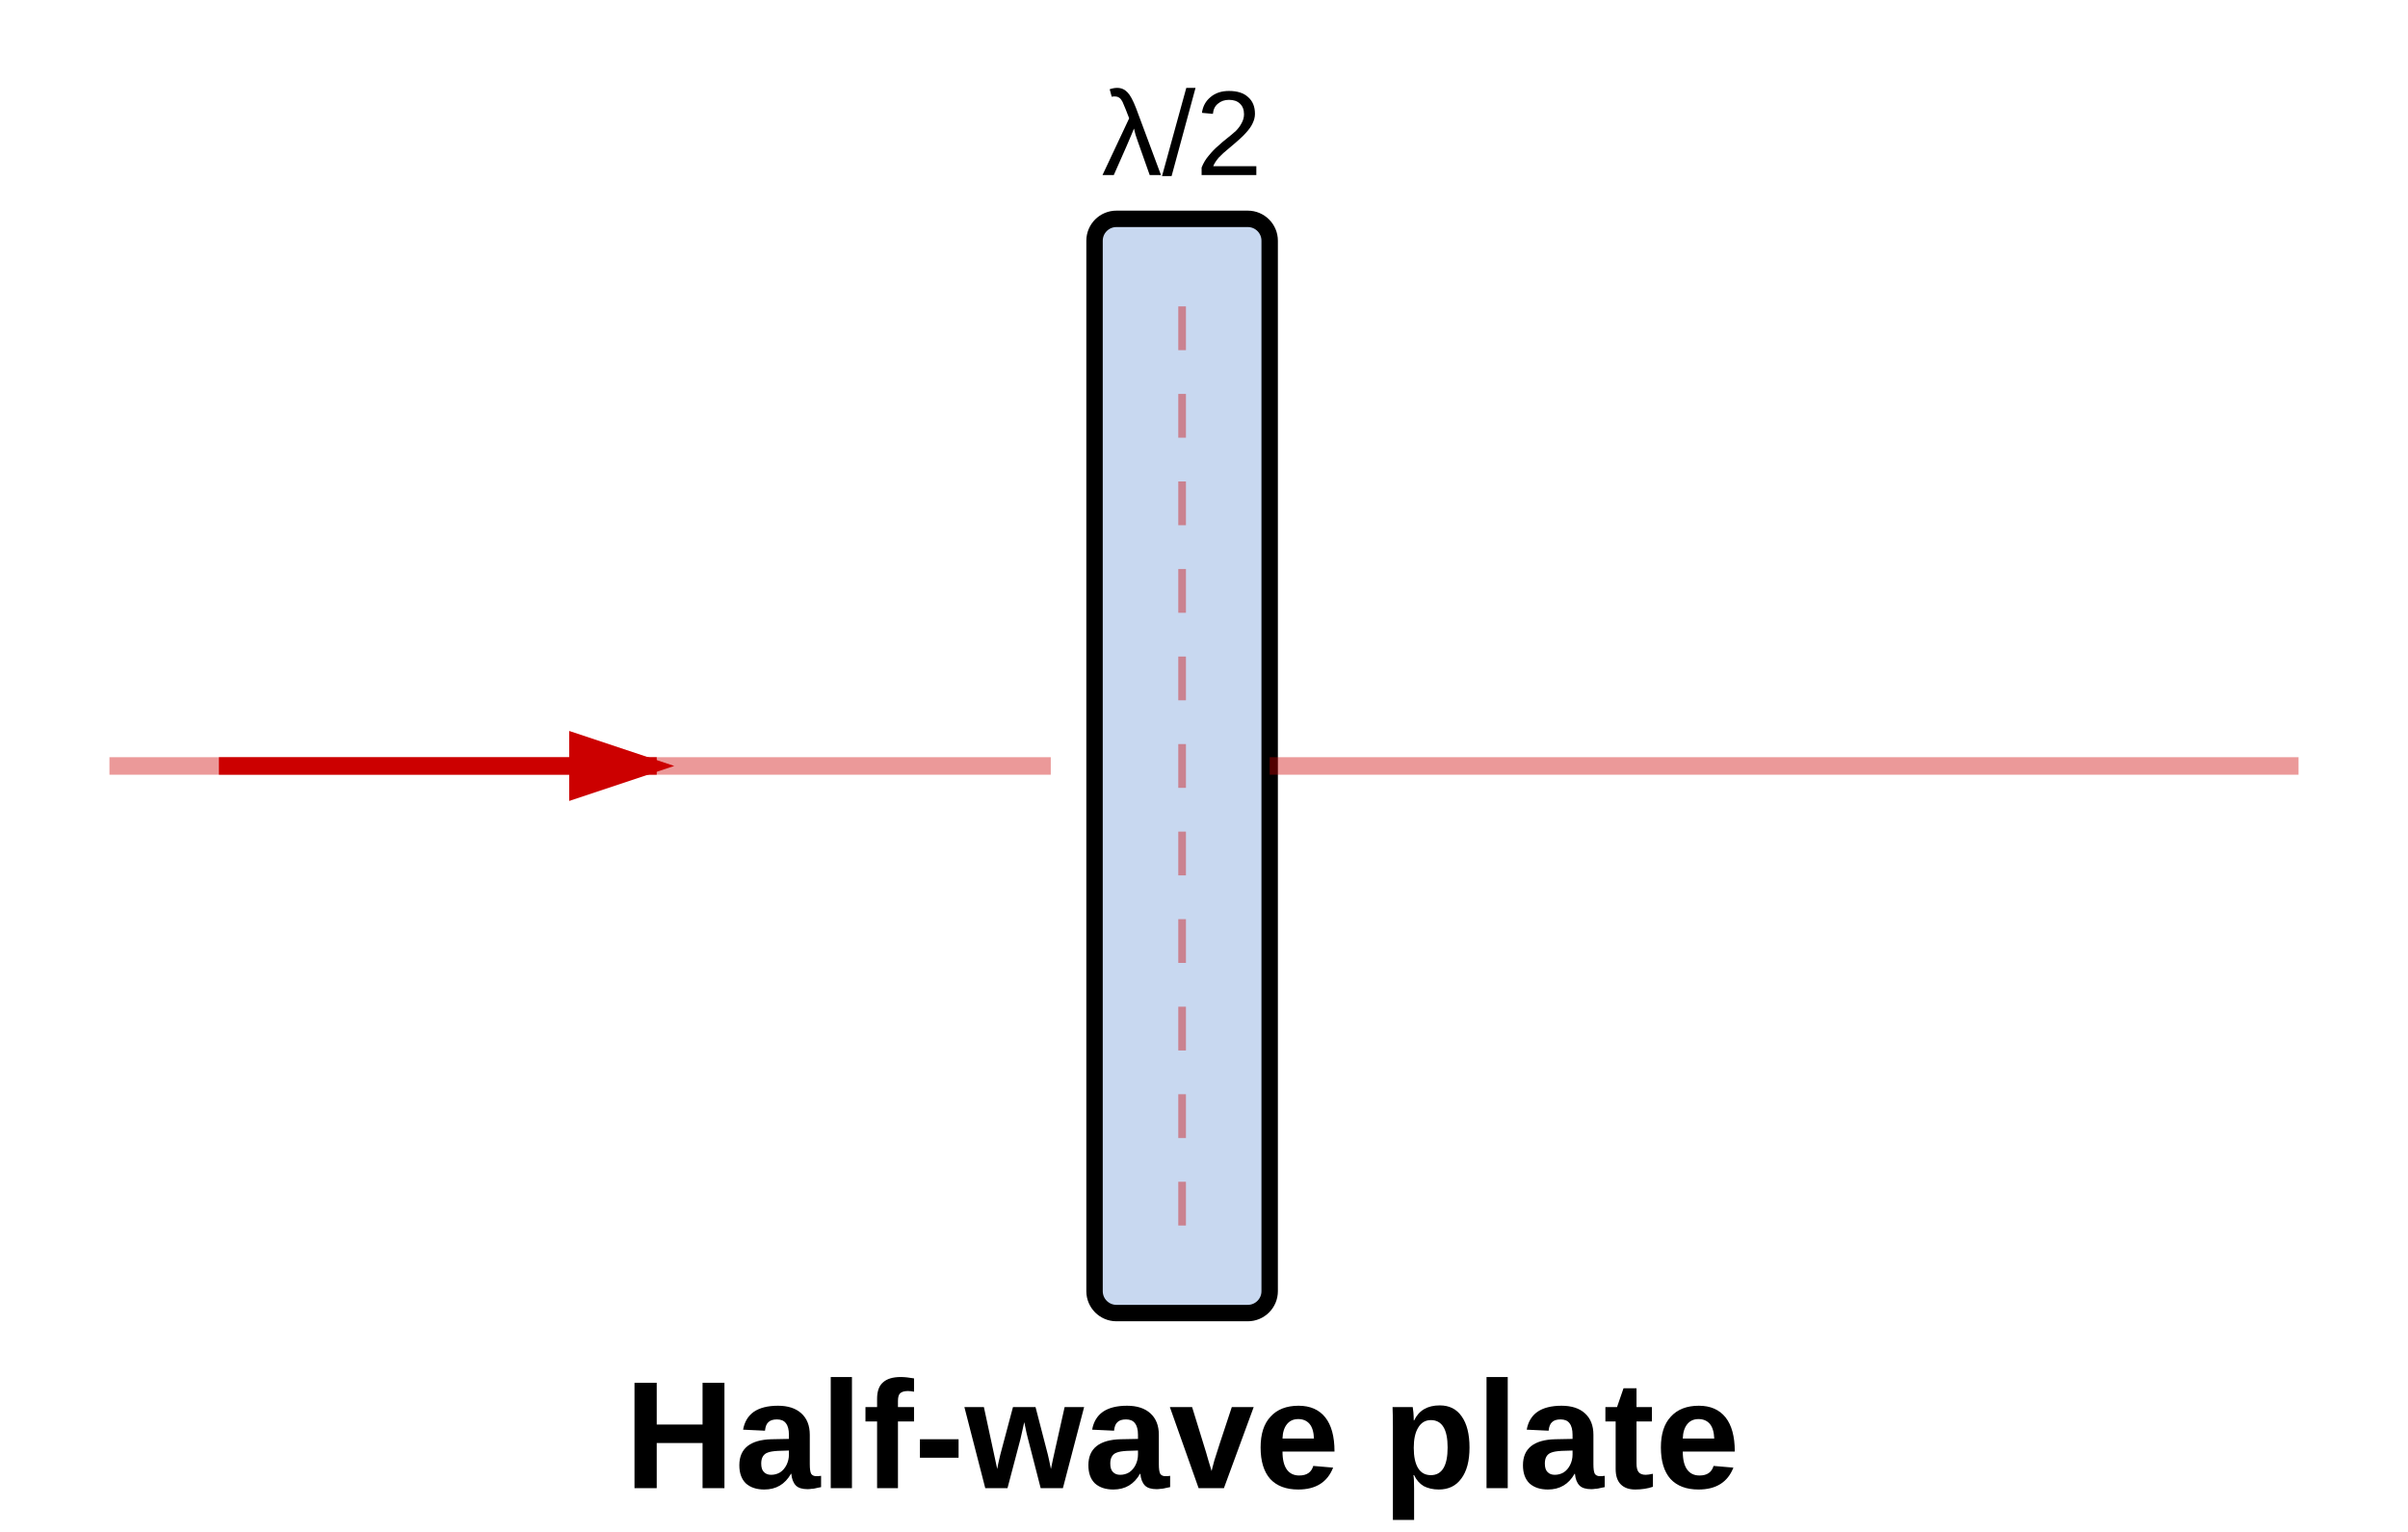
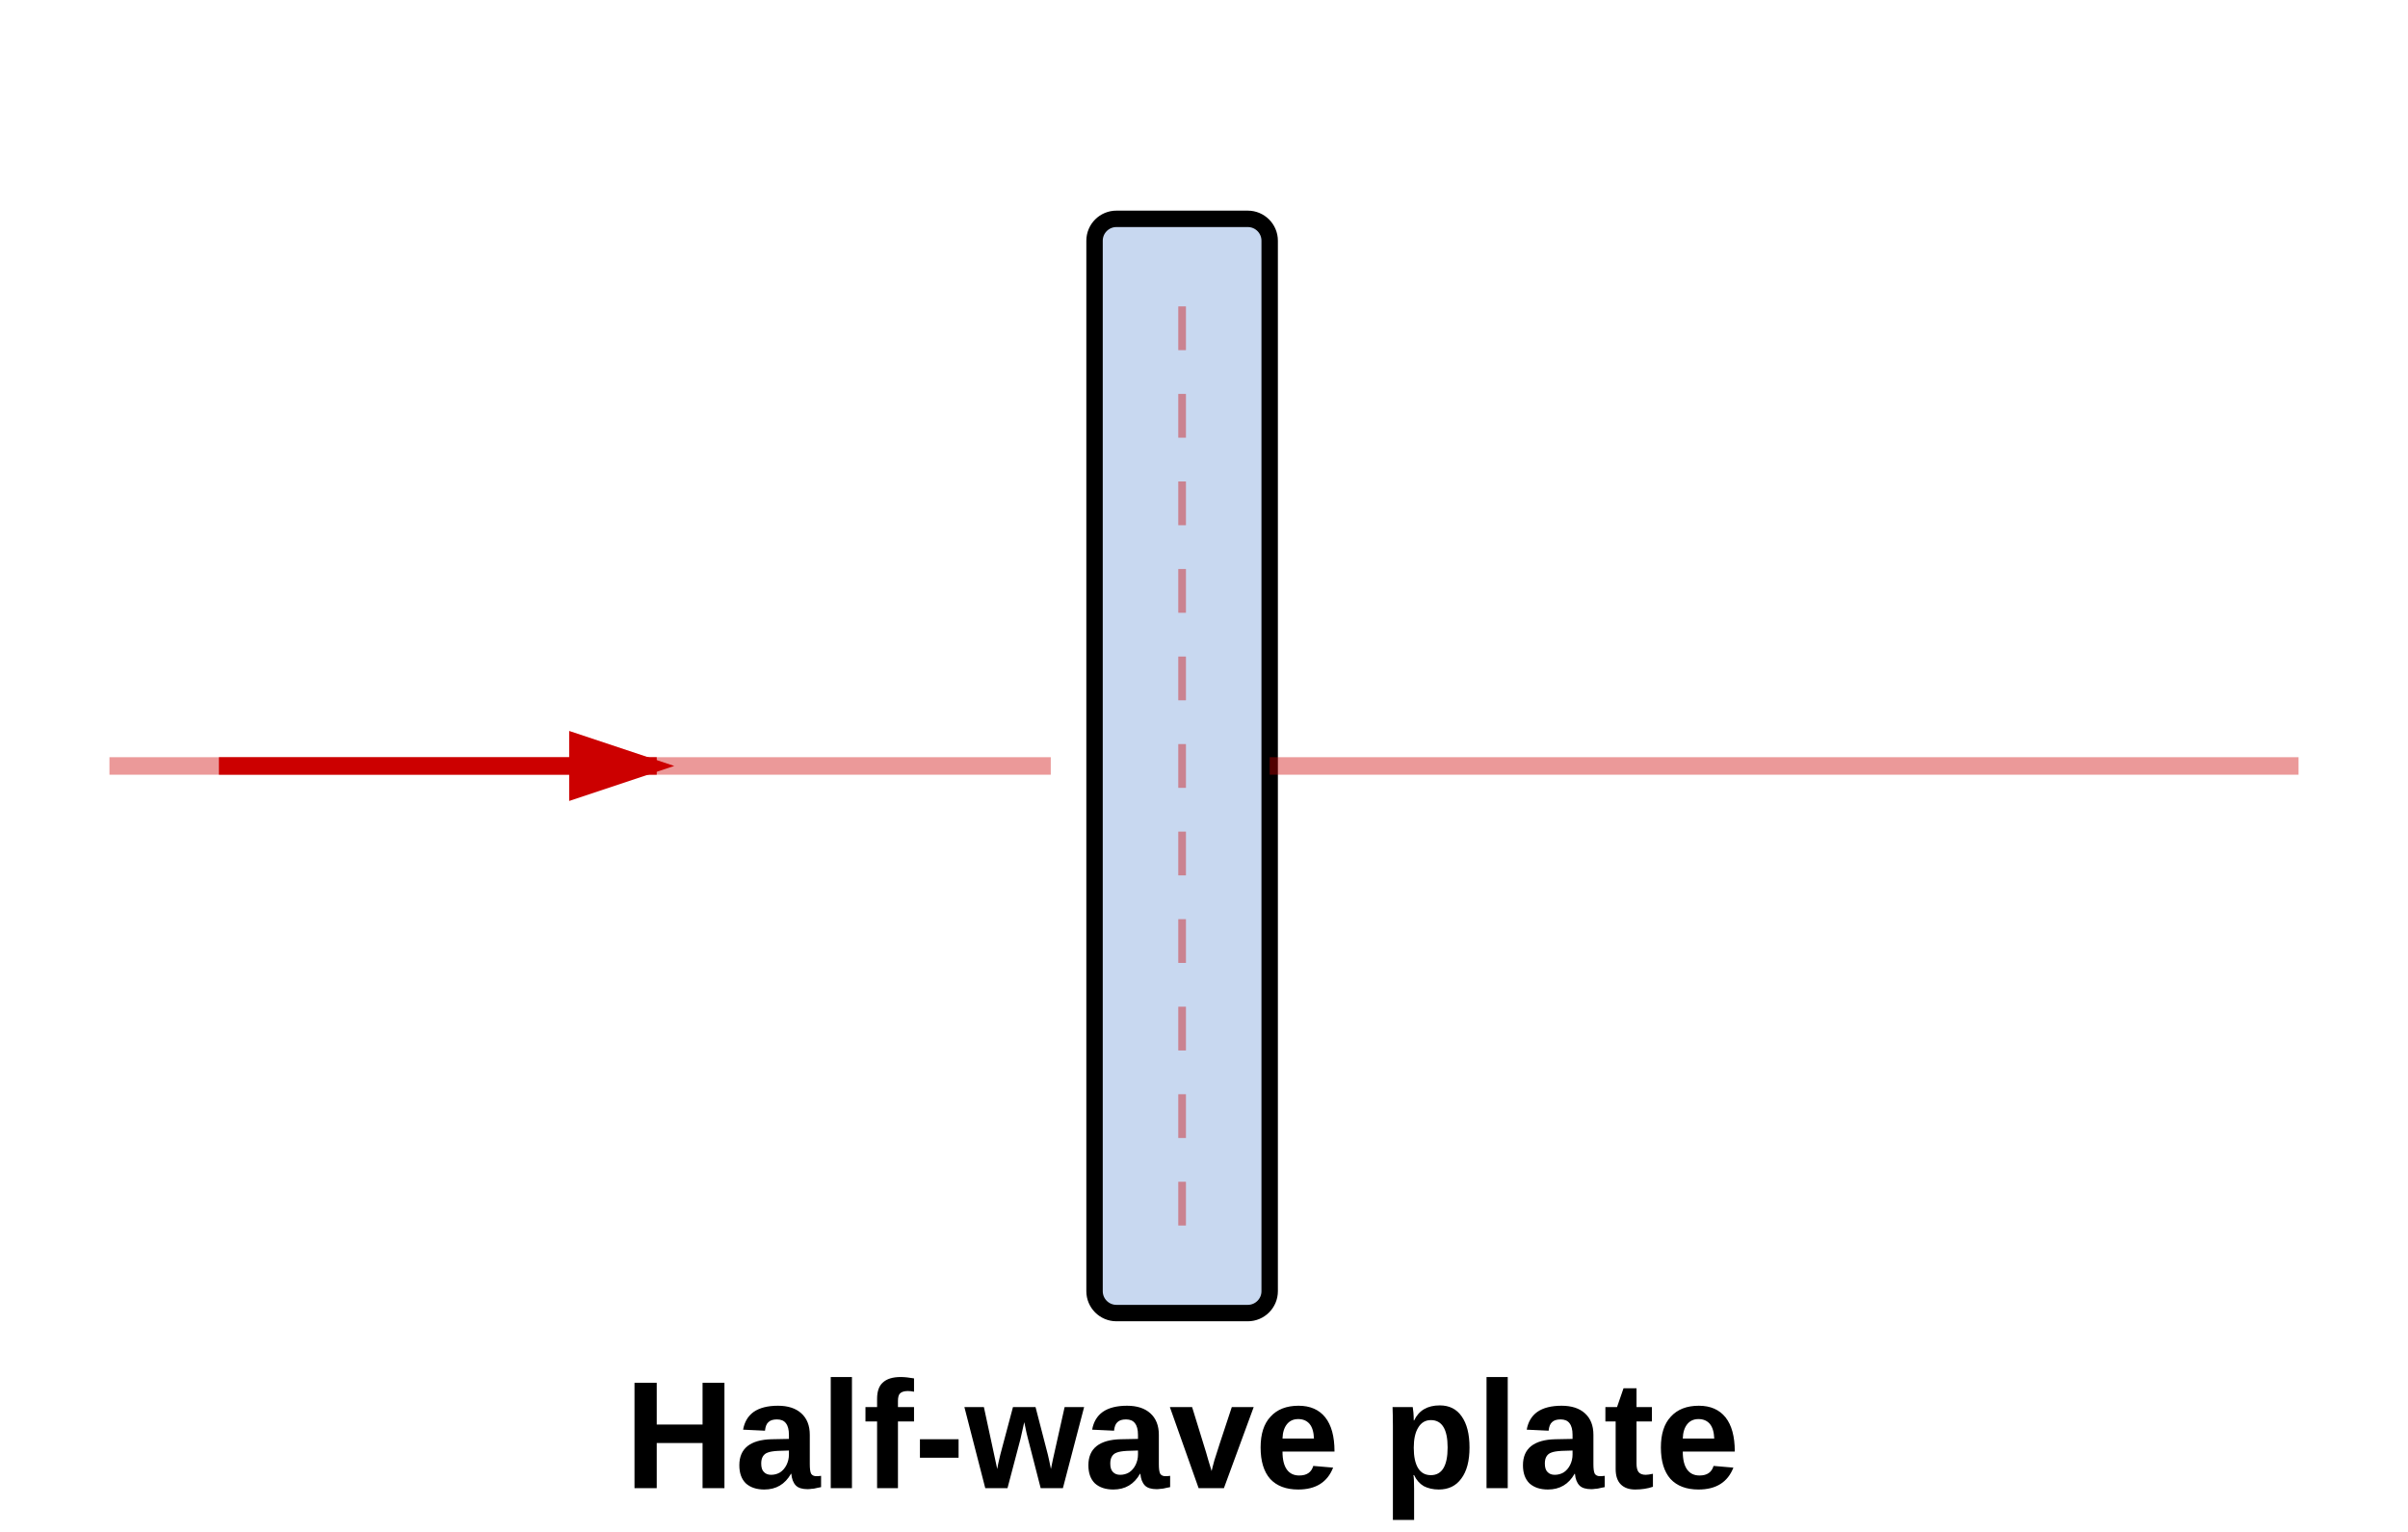
<svg xmlns="http://www.w3.org/2000/svg" viewBox="0 0 110 70" width="110" height="70" font-family="Arial, Helvetica, sans-serif">
  <defs>
    <marker id="arrowhead" markerWidth="6" markerHeight="4" refX="5" refY="2" orient="auto">
      <polygon points="0,0 6,2 0,4" fill="#000000" />
    </marker>
    <marker id="arrowhead-beam" markerWidth="6" markerHeight="4" refX="5" refY="2" orient="auto">
      <polygon points="0,0 6,2 0,4" fill="#CC0000" />
    </marker>
  </defs>
  <line x1="5" y1="35" x2="48" y2="35" stroke="#CC0000" stroke-width="0.8" opacity="0.4" />
  <rect x="50" y="10" width="8" height="50" rx="1" fill="#C8D8F0" stroke="#000000" stroke-width="0.75" />
-   <text x="54" y="8" font-family="Arial, Helvetica, sans-serif" font-size="5.5" fill="#000000" text-anchor="middle" font-weight="normal">λ/2</text>
  <line x1="54" y1="14" x2="54" y2="56" stroke="#CC0000" stroke-width="0.35" stroke-dasharray="2,2" opacity="0.4" />
  <line x1="58" y1="35" x2="105" y2="35" stroke="#CC0000" stroke-width="0.8" opacity="0.4" />
  <line x1="10" y1="35" x2="30" y2="35" stroke="#CC0000" stroke-width="0.8" marker-end="url(#arrowhead-beam)" />
  <text x="54" y="68" font-family="Arial, Helvetica, sans-serif" font-size="7" fill="#000000" text-anchor="middle" font-weight="bold">Half-wave plate</text>
</svg>
